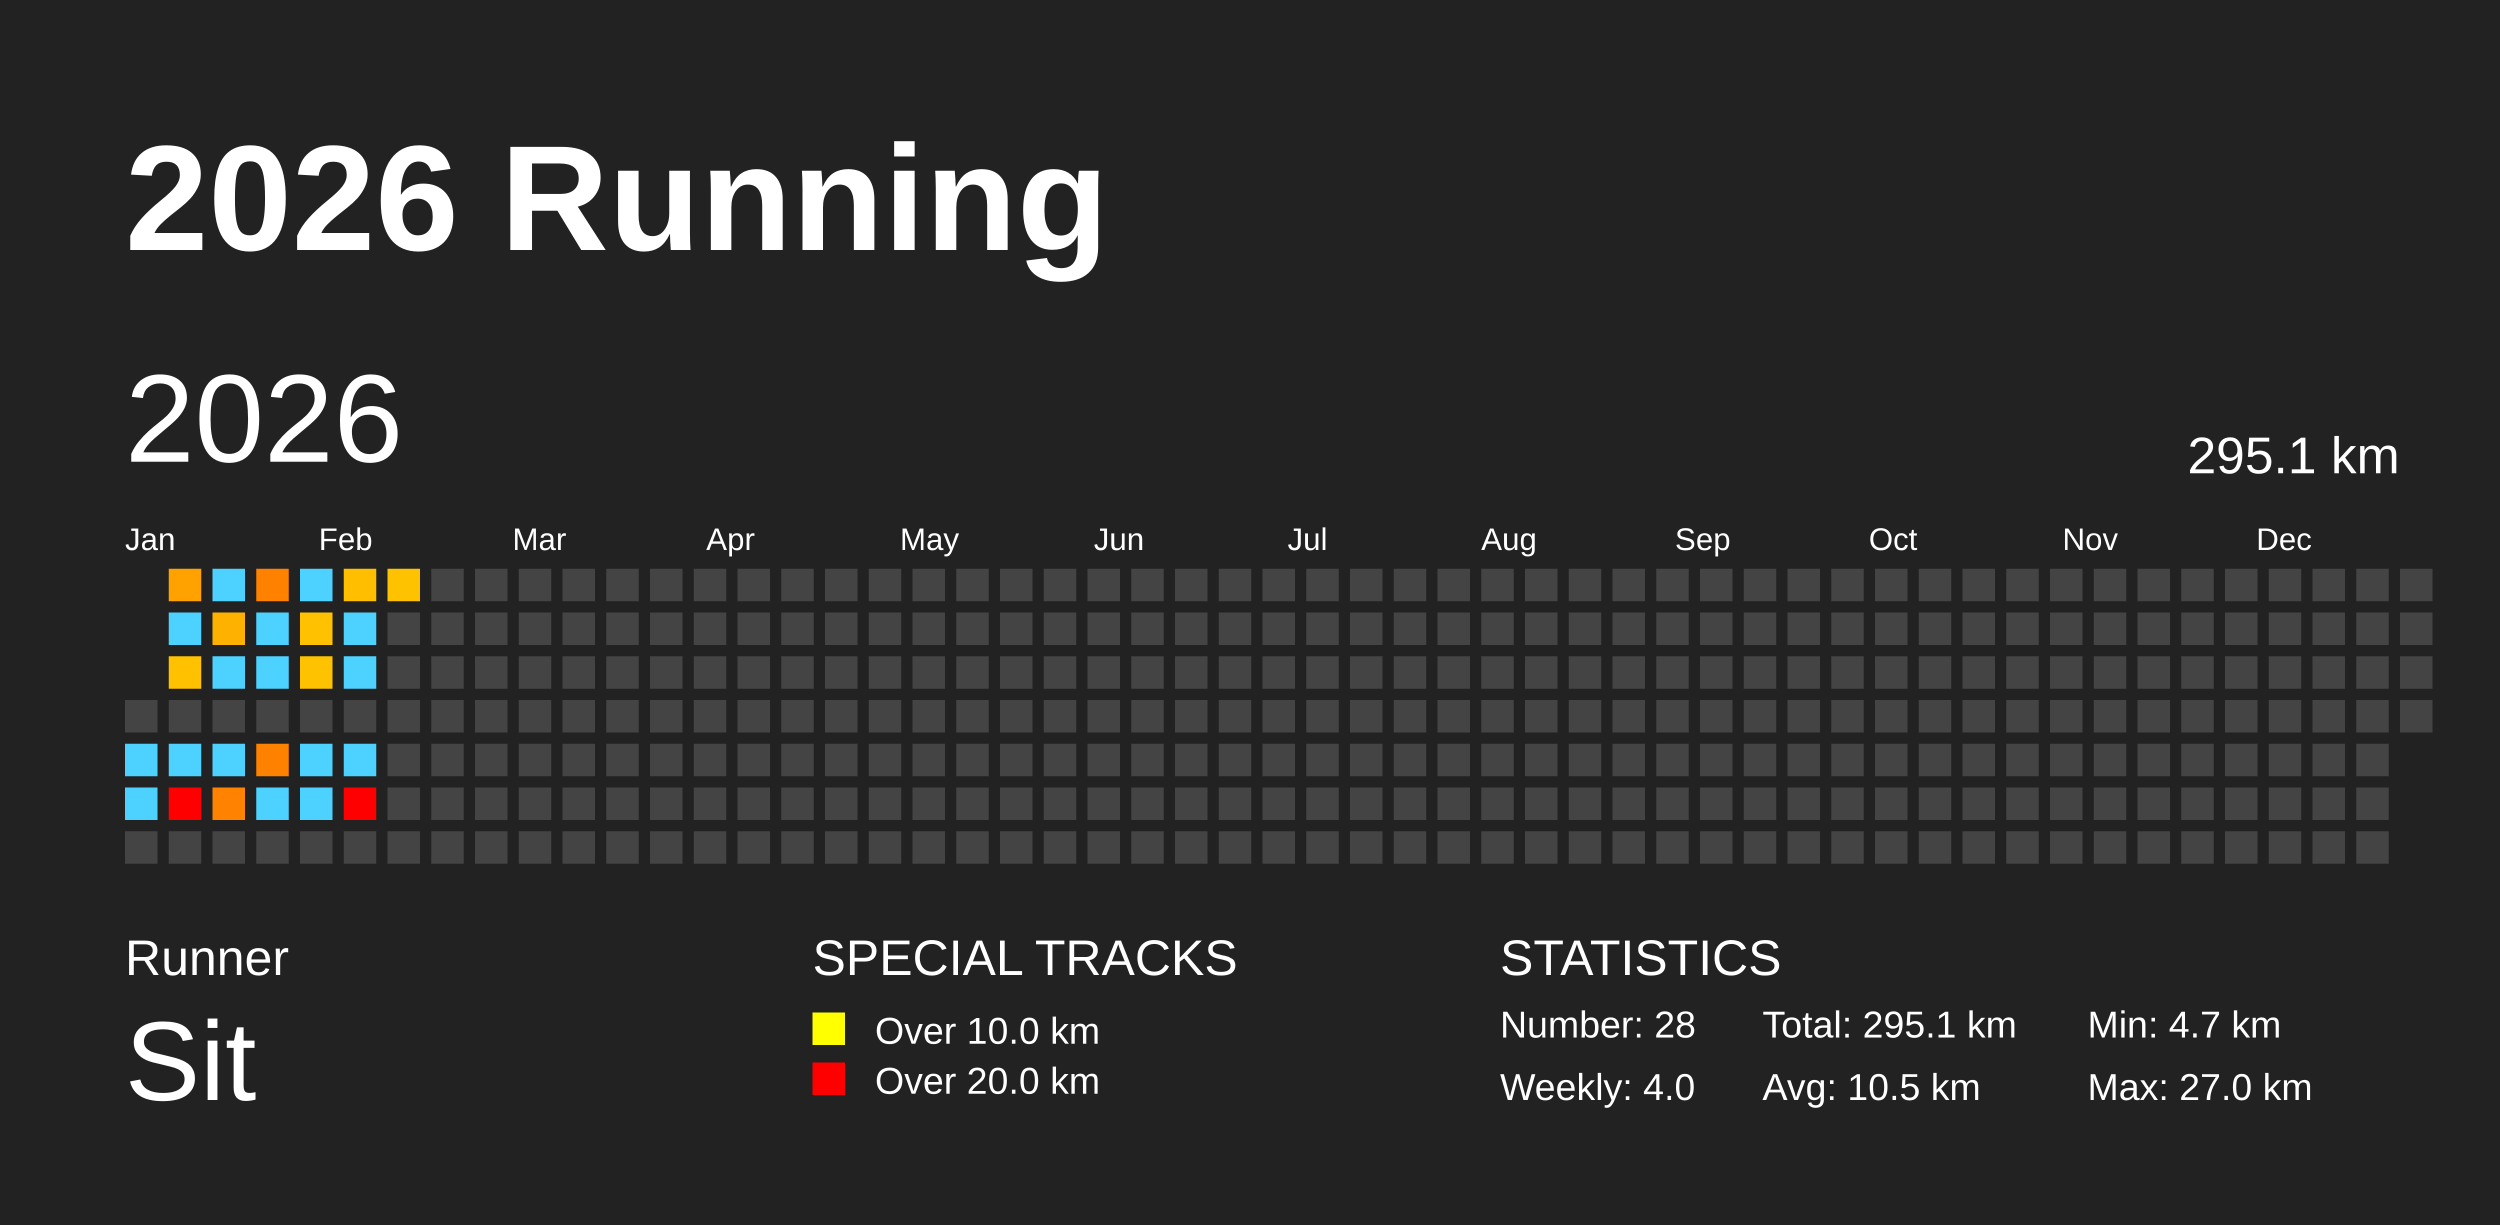
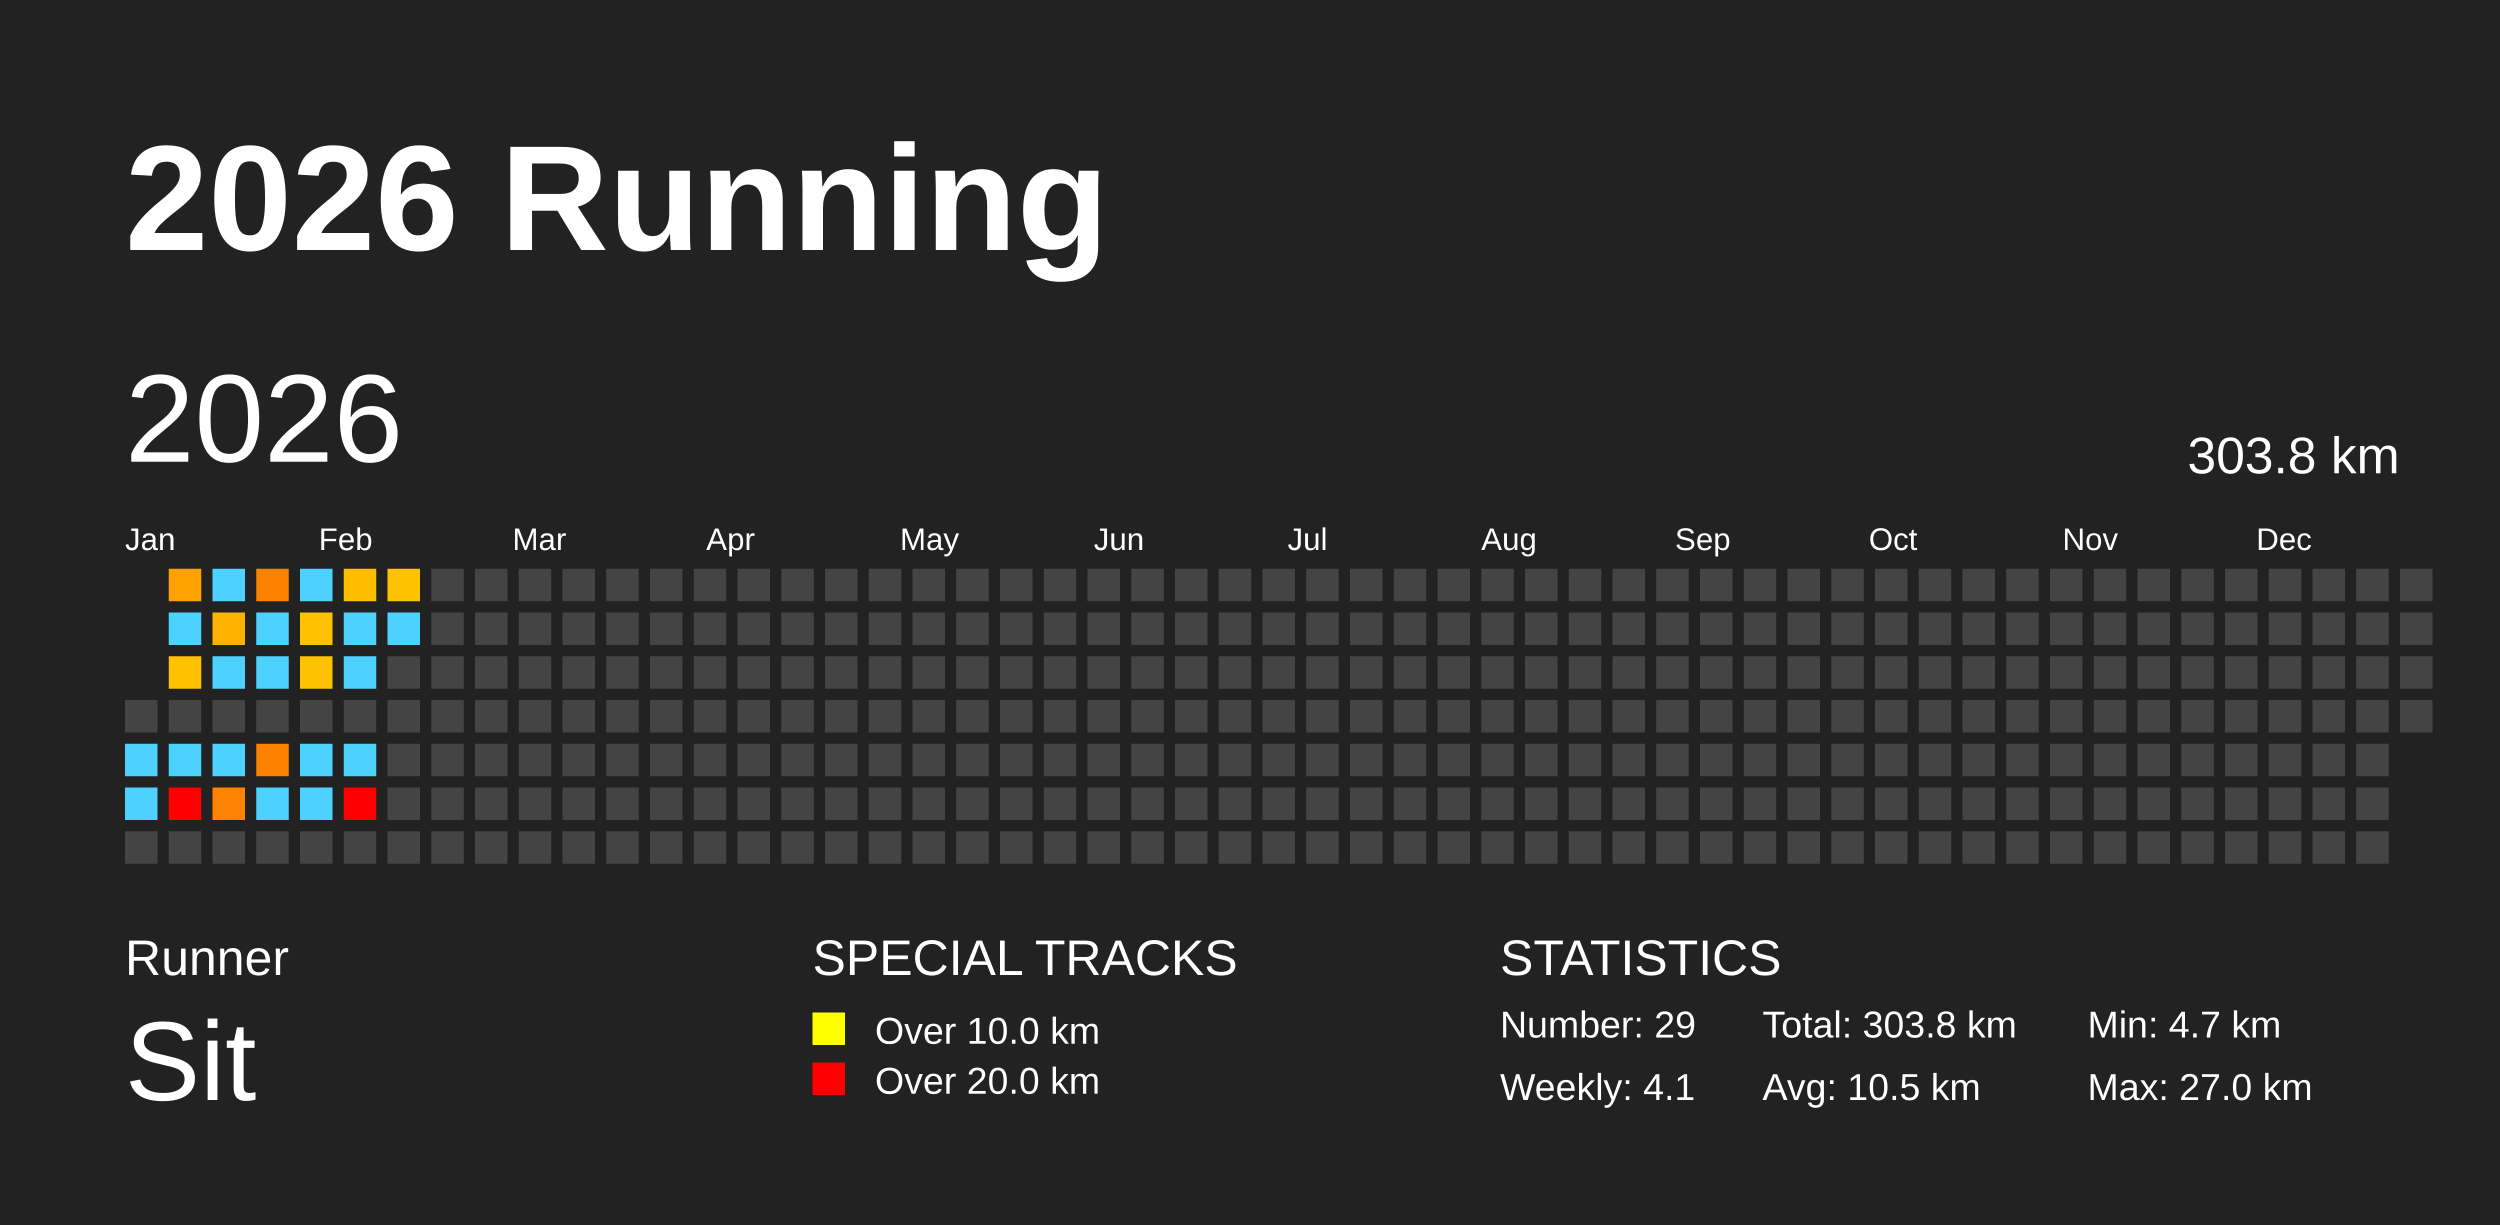
<svg xmlns="http://www.w3.org/2000/svg" baseProfile="full" height="98mm" version="1.1" viewBox="0,0,200,98" width="200mm">
  <defs />
  <rect fill="#222222" height="98" width="200" x="0" y="0" />
  <text fill="#FFFFFF" style="font-size:12px; font-family:Arial; font-weight:bold;" x="10" y="20">2026 Running</text>
  <text fill="#FFFFFF" style="font-size:4px; font-family:Arial" x="10" y="78">Runner</text>
  <text fill="#FFFFFF" style="font-size:9px; font-family:Arial" x="10" y="88">Sit</text>
  <text fill="#FFFFFF" style="font-size:4px; font-family:Arial" x="65" y="78">SPECIAL TRACKS</text>
  <rect fill="yellow" height="2.6" width="2.6" x="65" y="81" />
  <text fill="#FFFFFF" style="font-size:3px; font-family:Arial" x="70" y="83.5">Over 10.0 km</text>
  <rect fill="red" height="2.6" width="2.6" x="65" y="85" />
  <text fill="#FFFFFF" style="font-size:3px; font-family:Arial" x="70" y="87.5">Over 20.0 km</text>
  <text fill="#FFFFFF" style="font-size:4px; font-family:Arial" x="120" y="78">STATISTICS</text>
-   <text fill="#FFFFFF" style="font-size:3px; font-family:Arial" x="120" y="83">Number: 28</text>
-   <text fill="#FFFFFF" style="font-size:3px; font-family:Arial" x="120" y="88">Weekly: 4.0</text>
-   <text fill="#FFFFFF" style="font-size:3px; font-family:Arial" x="141" y="83">Total: 295.1 km</text>
+   <text fill="#FFFFFF" style="font-size:3px; font-family:Arial" x="120" y="83">Number: 29</text>
+   <text fill="#FFFFFF" style="font-size:3px; font-family:Arial" x="120" y="88">Weekly: 4.1</text>
+   <text fill="#FFFFFF" style="font-size:3px; font-family:Arial" x="141" y="83">Total: 303.8 km</text>
  <text fill="#FFFFFF" style="font-size:3px; font-family:Arial" x="141" y="88">Avg: 10.5 km</text>
  <text fill="#FFFFFF" style="font-size:3px; font-family:Arial" x="167" y="83">Min: 4.7 km</text>
  <text fill="#FFFFFF" style="font-size:3px; font-family:Arial" x="167" y="88">Max: 27.0 km</text>
  <text dominant-baseline="hanging" fill="#FFFFFF" style="font-size:10.0px; font-family:Arial;" x="10" y="30">2026</text>
-   <text dominant-baseline="hanging" fill="#FFFFFF" style="font-size:4.125px; font-family:Arial;" x="175" y="35">295.1 km</text>
+   <text dominant-baseline="hanging" fill="#FFFFFF" style="font-size:4.125px; font-family:Arial;" x="175" y="35">303.8 km</text>
  <text fill="#FFFFFF" style="font-size:2.5px; font-family:Arial" x="10.0" y="44">Jan</text>
  <text fill="#FFFFFF" style="font-size:2.5px; font-family:Arial" x="25.5" y="44">Feb</text>
  <text fill="#FFFFFF" style="font-size:2.5px; font-family:Arial" x="41.0" y="44">Mar</text>
  <text fill="#FFFFFF" style="font-size:2.5px; font-family:Arial" x="56.5" y="44">Apr</text>
  <text fill="#FFFFFF" style="font-size:2.5px; font-family:Arial" x="72.0" y="44">May</text>
  <text fill="#FFFFFF" style="font-size:2.5px; font-family:Arial" x="87.5" y="44">Jun</text>
  <text fill="#FFFFFF" style="font-size:2.5px; font-family:Arial" x="103.0" y="44">Jul</text>
  <text fill="#FFFFFF" style="font-size:2.5px; font-family:Arial" x="118.5" y="44">Aug</text>
  <text fill="#FFFFFF" style="font-size:2.5px; font-family:Arial" x="134.0" y="44">Sep</text>
  <text fill="#FFFFFF" style="font-size:2.5px; font-family:Arial" x="149.5" y="44">Oct</text>
  <text fill="#FFFFFF" style="font-size:2.5px; font-family:Arial" x="165.0" y="44">Nov</text>
  <text fill="#FFFFFF" style="font-size:2.5px; font-family:Arial" x="180.5" y="44">Dec</text>
  <rect fill="#444444" height="2.6" width="2.6" x="10.0" y="56.0" />
  <rect fill="#4dd2ff" height="2.6" width="2.6" x="10.0" y="59.5" />
  <rect fill="#4dd2ff" height="2.6" width="2.6" x="10.0" y="63.0" />
  <rect fill="#444444" height="2.6" width="2.6" x="10.0" y="66.5" />
  <rect fill="#ffa200" height="2.6" width="2.6" x="13.5" y="45.5" />
  <rect fill="#4dd2ff" height="2.6" width="2.6" x="13.5" y="49.0" />
  <rect fill="#ffc100" height="2.6" width="2.6" x="13.5" y="52.5" />
  <rect fill="#444444" height="2.6" width="2.6" x="13.5" y="56.0" />
  <rect fill="#4dd2ff" height="2.6" width="2.6" x="13.5" y="59.5" />
  <rect fill="red" height="2.6" width="2.6" x="13.5" y="63.0" />
  <rect fill="#444444" height="2.6" width="2.6" x="13.5" y="66.5" />
  <rect fill="#4dd2ff" height="2.6" width="2.6" x="17.0" y="45.5" />
  <rect fill="#ffb100" height="2.6" width="2.6" x="17.0" y="49.0" />
  <rect fill="#4dd2ff" height="2.6" width="2.6" x="17.0" y="52.5" />
  <rect fill="#444444" height="2.6" width="2.6" x="17.0" y="56.0" />
  <rect fill="#4dd2ff" height="2.6" width="2.6" x="17.0" y="59.5" />
  <rect fill="#ff8200" height="2.6" width="2.6" x="17.0" y="63.0" />
  <rect fill="#444444" height="2.6" width="2.6" x="17.0" y="66.5" />
  <rect fill="#ff8100" height="2.6" width="2.6" x="20.5" y="45.5" />
  <rect fill="#4dd2ff" height="2.6" width="2.6" x="20.5" y="49.0" />
  <rect fill="#4dd2ff" height="2.6" width="2.6" x="20.5" y="52.5" />
  <rect fill="#444444" height="2.6" width="2.6" x="20.5" y="56.0" />
  <rect fill="#ff8100" height="2.6" width="2.6" x="20.5" y="59.5" />
  <rect fill="#4dd2ff" height="2.6" width="2.6" x="20.5" y="63.0" />
  <rect fill="#444444" height="2.6" width="2.6" x="20.5" y="66.5" />
  <rect fill="#4dd2ff" height="2.6" width="2.6" x="24.0" y="45.5" />
  <rect fill="#ffc100" height="2.6" width="2.6" x="24.0" y="49.0" />
  <rect fill="#ffc200" height="2.6" width="2.6" x="24.0" y="52.5" />
  <rect fill="#444444" height="2.6" width="2.6" x="24.0" y="56.0" />
  <rect fill="#4dd2ff" height="2.6" width="2.6" x="24.0" y="59.5" />
  <rect fill="#4dd2ff" height="2.6" width="2.6" x="24.0" y="63.0" />
  <rect fill="#444444" height="2.6" width="2.6" x="24.0" y="66.5" />
  <rect fill="#ffbf00" height="2.6" width="2.6" x="27.5" y="45.5" />
  <rect fill="#4dd2ff" height="2.6" width="2.6" x="27.5" y="49.0" />
  <rect fill="#4dd2ff" height="2.6" width="2.6" x="27.5" y="52.5" />
  <rect fill="#444444" height="2.6" width="2.6" x="27.5" y="56.0" />
  <rect fill="#4dd2ff" height="2.6" width="2.6" x="27.5" y="59.5" />
  <rect fill="red" height="2.6" width="2.6" x="27.5" y="63.0" />
  <rect fill="#444444" height="2.6" width="2.6" x="27.5" y="66.5" />
  <rect fill="#ffc200" height="2.6" width="2.6" x="31.0" y="45.5" />
-   <rect fill="#444444" height="2.6" width="2.6" x="31.0" y="49.0" />
+   <rect fill="#4dd2ff" height="2.6" width="2.6" x="31.0" y="49.0" />
  <rect fill="#444444" height="2.6" width="2.6" x="31.0" y="52.5" />
  <rect fill="#444444" height="2.6" width="2.6" x="31.0" y="56.0" />
  <rect fill="#444444" height="2.6" width="2.6" x="31.0" y="59.5" />
  <rect fill="#444444" height="2.6" width="2.6" x="31.0" y="63.0" />
  <rect fill="#444444" height="2.6" width="2.6" x="31.0" y="66.5" />
  <rect fill="#444444" height="2.6" width="2.6" x="34.5" y="45.5" />
  <rect fill="#444444" height="2.6" width="2.6" x="34.5" y="49.0" />
  <rect fill="#444444" height="2.6" width="2.6" x="34.5" y="52.5" />
  <rect fill="#444444" height="2.6" width="2.6" x="34.5" y="56.0" />
  <rect fill="#444444" height="2.6" width="2.6" x="34.5" y="59.5" />
  <rect fill="#444444" height="2.6" width="2.6" x="34.5" y="63.0" />
  <rect fill="#444444" height="2.6" width="2.6" x="34.5" y="66.5" />
  <rect fill="#444444" height="2.6" width="2.6" x="38.0" y="45.5" />
  <rect fill="#444444" height="2.6" width="2.6" x="38.0" y="49.0" />
  <rect fill="#444444" height="2.6" width="2.6" x="38.0" y="52.5" />
  <rect fill="#444444" height="2.6" width="2.6" x="38.0" y="56.0" />
  <rect fill="#444444" height="2.6" width="2.6" x="38.0" y="59.5" />
  <rect fill="#444444" height="2.6" width="2.6" x="38.0" y="63.0" />
  <rect fill="#444444" height="2.6" width="2.6" x="38.0" y="66.5" />
  <rect fill="#444444" height="2.6" width="2.6" x="41.5" y="45.5" />
  <rect fill="#444444" height="2.6" width="2.6" x="41.5" y="49.0" />
  <rect fill="#444444" height="2.6" width="2.6" x="41.5" y="52.5" />
  <rect fill="#444444" height="2.6" width="2.6" x="41.5" y="56.0" />
  <rect fill="#444444" height="2.6" width="2.6" x="41.5" y="59.5" />
  <rect fill="#444444" height="2.6" width="2.6" x="41.5" y="63.0" />
  <rect fill="#444444" height="2.6" width="2.6" x="41.5" y="66.5" />
  <rect fill="#444444" height="2.6" width="2.6" x="45.0" y="45.5" />
  <rect fill="#444444" height="2.6" width="2.6" x="45.0" y="49.0" />
  <rect fill="#444444" height="2.6" width="2.6" x="45.0" y="52.5" />
  <rect fill="#444444" height="2.6" width="2.6" x="45.0" y="56.0" />
  <rect fill="#444444" height="2.6" width="2.6" x="45.0" y="59.5" />
  <rect fill="#444444" height="2.6" width="2.6" x="45.0" y="63.0" />
  <rect fill="#444444" height="2.6" width="2.6" x="45.0" y="66.5" />
  <rect fill="#444444" height="2.6" width="2.6" x="48.5" y="45.5" />
  <rect fill="#444444" height="2.6" width="2.6" x="48.5" y="49.0" />
  <rect fill="#444444" height="2.6" width="2.6" x="48.5" y="52.5" />
  <rect fill="#444444" height="2.6" width="2.6" x="48.5" y="56.0" />
  <rect fill="#444444" height="2.6" width="2.6" x="48.5" y="59.5" />
  <rect fill="#444444" height="2.6" width="2.6" x="48.5" y="63.0" />
  <rect fill="#444444" height="2.6" width="2.6" x="48.5" y="66.5" />
  <rect fill="#444444" height="2.6" width="2.6" x="52.0" y="45.5" />
  <rect fill="#444444" height="2.6" width="2.6" x="52.0" y="49.0" />
  <rect fill="#444444" height="2.6" width="2.6" x="52.0" y="52.5" />
  <rect fill="#444444" height="2.6" width="2.6" x="52.0" y="56.0" />
  <rect fill="#444444" height="2.6" width="2.6" x="52.0" y="59.5" />
  <rect fill="#444444" height="2.6" width="2.6" x="52.0" y="63.0" />
  <rect fill="#444444" height="2.6" width="2.6" x="52.0" y="66.5" />
  <rect fill="#444444" height="2.6" width="2.6" x="55.5" y="45.5" />
  <rect fill="#444444" height="2.6" width="2.6" x="55.5" y="49.0" />
  <rect fill="#444444" height="2.6" width="2.6" x="55.5" y="52.5" />
  <rect fill="#444444" height="2.6" width="2.6" x="55.5" y="56.0" />
  <rect fill="#444444" height="2.6" width="2.6" x="55.5" y="59.5" />
  <rect fill="#444444" height="2.6" width="2.6" x="55.5" y="63.0" />
  <rect fill="#444444" height="2.6" width="2.6" x="55.5" y="66.5" />
  <rect fill="#444444" height="2.6" width="2.6" x="59.0" y="45.5" />
  <rect fill="#444444" height="2.6" width="2.6" x="59.0" y="49.0" />
  <rect fill="#444444" height="2.6" width="2.6" x="59.0" y="52.5" />
  <rect fill="#444444" height="2.6" width="2.6" x="59.0" y="56.0" />
  <rect fill="#444444" height="2.6" width="2.6" x="59.0" y="59.5" />
  <rect fill="#444444" height="2.6" width="2.6" x="59.0" y="63.0" />
  <rect fill="#444444" height="2.6" width="2.6" x="59.0" y="66.5" />
  <rect fill="#444444" height="2.6" width="2.6" x="62.5" y="45.5" />
  <rect fill="#444444" height="2.6" width="2.6" x="62.5" y="49.0" />
  <rect fill="#444444" height="2.6" width="2.6" x="62.5" y="52.5" />
  <rect fill="#444444" height="2.6" width="2.6" x="62.5" y="56.0" />
  <rect fill="#444444" height="2.6" width="2.6" x="62.5" y="59.5" />
  <rect fill="#444444" height="2.6" width="2.6" x="62.5" y="63.0" />
  <rect fill="#444444" height="2.6" width="2.6" x="62.5" y="66.5" />
  <rect fill="#444444" height="2.6" width="2.6" x="66.0" y="45.5" />
  <rect fill="#444444" height="2.6" width="2.6" x="66.0" y="49.0" />
  <rect fill="#444444" height="2.6" width="2.6" x="66.0" y="52.5" />
  <rect fill="#444444" height="2.6" width="2.6" x="66.0" y="56.0" />
  <rect fill="#444444" height="2.6" width="2.6" x="66.0" y="59.5" />
  <rect fill="#444444" height="2.6" width="2.6" x="66.0" y="63.0" />
  <rect fill="#444444" height="2.6" width="2.6" x="66.0" y="66.5" />
  <rect fill="#444444" height="2.6" width="2.6" x="69.5" y="45.5" />
  <rect fill="#444444" height="2.6" width="2.6" x="69.5" y="49.0" />
  <rect fill="#444444" height="2.6" width="2.6" x="69.5" y="52.5" />
  <rect fill="#444444" height="2.6" width="2.6" x="69.5" y="56.0" />
  <rect fill="#444444" height="2.6" width="2.6" x="69.5" y="59.5" />
  <rect fill="#444444" height="2.6" width="2.6" x="69.5" y="63.0" />
  <rect fill="#444444" height="2.6" width="2.6" x="69.5" y="66.5" />
  <rect fill="#444444" height="2.6" width="2.6" x="73.0" y="45.5" />
  <rect fill="#444444" height="2.6" width="2.6" x="73.0" y="49.0" />
  <rect fill="#444444" height="2.6" width="2.6" x="73.0" y="52.5" />
  <rect fill="#444444" height="2.6" width="2.6" x="73.0" y="56.0" />
  <rect fill="#444444" height="2.6" width="2.6" x="73.0" y="59.5" />
  <rect fill="#444444" height="2.6" width="2.6" x="73.0" y="63.0" />
  <rect fill="#444444" height="2.6" width="2.6" x="73.0" y="66.5" />
  <rect fill="#444444" height="2.6" width="2.6" x="76.5" y="45.5" />
  <rect fill="#444444" height="2.6" width="2.6" x="76.5" y="49.0" />
  <rect fill="#444444" height="2.6" width="2.6" x="76.5" y="52.5" />
  <rect fill="#444444" height="2.6" width="2.6" x="76.5" y="56.0" />
  <rect fill="#444444" height="2.6" width="2.6" x="76.5" y="59.5" />
  <rect fill="#444444" height="2.6" width="2.6" x="76.5" y="63.0" />
  <rect fill="#444444" height="2.6" width="2.6" x="76.5" y="66.5" />
  <rect fill="#444444" height="2.6" width="2.6" x="80.0" y="45.5" />
  <rect fill="#444444" height="2.6" width="2.6" x="80.0" y="49.0" />
  <rect fill="#444444" height="2.6" width="2.6" x="80.0" y="52.5" />
  <rect fill="#444444" height="2.6" width="2.6" x="80.0" y="56.0" />
  <rect fill="#444444" height="2.6" width="2.6" x="80.0" y="59.5" />
  <rect fill="#444444" height="2.6" width="2.6" x="80.0" y="63.0" />
  <rect fill="#444444" height="2.6" width="2.6" x="80.0" y="66.5" />
  <rect fill="#444444" height="2.6" width="2.6" x="83.5" y="45.5" />
  <rect fill="#444444" height="2.6" width="2.6" x="83.5" y="49.0" />
  <rect fill="#444444" height="2.6" width="2.6" x="83.5" y="52.5" />
  <rect fill="#444444" height="2.6" width="2.6" x="83.5" y="56.0" />
  <rect fill="#444444" height="2.6" width="2.6" x="83.5" y="59.5" />
  <rect fill="#444444" height="2.6" width="2.6" x="83.5" y="63.0" />
  <rect fill="#444444" height="2.6" width="2.6" x="83.5" y="66.5" />
  <rect fill="#444444" height="2.6" width="2.6" x="87.0" y="45.5" />
  <rect fill="#444444" height="2.6" width="2.6" x="87.0" y="49.0" />
  <rect fill="#444444" height="2.6" width="2.6" x="87.0" y="52.5" />
  <rect fill="#444444" height="2.6" width="2.6" x="87.0" y="56.0" />
  <rect fill="#444444" height="2.6" width="2.6" x="87.0" y="59.5" />
  <rect fill="#444444" height="2.6" width="2.6" x="87.0" y="63.0" />
  <rect fill="#444444" height="2.6" width="2.6" x="87.0" y="66.5" />
  <rect fill="#444444" height="2.6" width="2.6" x="90.5" y="45.5" />
  <rect fill="#444444" height="2.6" width="2.6" x="90.5" y="49.0" />
  <rect fill="#444444" height="2.6" width="2.6" x="90.5" y="52.5" />
  <rect fill="#444444" height="2.6" width="2.6" x="90.5" y="56.0" />
  <rect fill="#444444" height="2.6" width="2.6" x="90.5" y="59.5" />
  <rect fill="#444444" height="2.6" width="2.6" x="90.5" y="63.0" />
  <rect fill="#444444" height="2.6" width="2.6" x="90.5" y="66.5" />
  <rect fill="#444444" height="2.6" width="2.6" x="94.0" y="45.5" />
  <rect fill="#444444" height="2.6" width="2.6" x="94.0" y="49.0" />
  <rect fill="#444444" height="2.6" width="2.6" x="94.0" y="52.5" />
  <rect fill="#444444" height="2.6" width="2.6" x="94.0" y="56.0" />
  <rect fill="#444444" height="2.6" width="2.6" x="94.0" y="59.5" />
  <rect fill="#444444" height="2.6" width="2.6" x="94.0" y="63.0" />
  <rect fill="#444444" height="2.6" width="2.6" x="94.0" y="66.5" />
  <rect fill="#444444" height="2.6" width="2.6" x="97.5" y="45.5" />
  <rect fill="#444444" height="2.6" width="2.6" x="97.5" y="49.0" />
  <rect fill="#444444" height="2.6" width="2.6" x="97.5" y="52.5" />
  <rect fill="#444444" height="2.6" width="2.6" x="97.5" y="56.0" />
  <rect fill="#444444" height="2.6" width="2.6" x="97.5" y="59.5" />
  <rect fill="#444444" height="2.6" width="2.6" x="97.5" y="63.0" />
  <rect fill="#444444" height="2.6" width="2.6" x="97.5" y="66.5" />
  <rect fill="#444444" height="2.6" width="2.6" x="101.0" y="45.5" />
  <rect fill="#444444" height="2.6" width="2.6" x="101.0" y="49.0" />
  <rect fill="#444444" height="2.6" width="2.6" x="101.0" y="52.5" />
  <rect fill="#444444" height="2.6" width="2.6" x="101.0" y="56.0" />
  <rect fill="#444444" height="2.6" width="2.6" x="101.0" y="59.5" />
  <rect fill="#444444" height="2.6" width="2.6" x="101.0" y="63.0" />
  <rect fill="#444444" height="2.6" width="2.6" x="101.0" y="66.5" />
  <rect fill="#444444" height="2.6" width="2.6" x="104.5" y="45.5" />
  <rect fill="#444444" height="2.6" width="2.6" x="104.5" y="49.0" />
  <rect fill="#444444" height="2.6" width="2.6" x="104.5" y="52.5" />
  <rect fill="#444444" height="2.6" width="2.6" x="104.5" y="56.0" />
  <rect fill="#444444" height="2.6" width="2.6" x="104.5" y="59.5" />
  <rect fill="#444444" height="2.6" width="2.6" x="104.5" y="63.0" />
  <rect fill="#444444" height="2.6" width="2.6" x="104.5" y="66.5" />
  <rect fill="#444444" height="2.6" width="2.6" x="108.0" y="45.5" />
  <rect fill="#444444" height="2.6" width="2.6" x="108.0" y="49.0" />
  <rect fill="#444444" height="2.6" width="2.6" x="108.0" y="52.5" />
  <rect fill="#444444" height="2.6" width="2.6" x="108.0" y="56.0" />
  <rect fill="#444444" height="2.6" width="2.6" x="108.0" y="59.5" />
  <rect fill="#444444" height="2.6" width="2.6" x="108.0" y="63.0" />
  <rect fill="#444444" height="2.6" width="2.6" x="108.0" y="66.5" />
  <rect fill="#444444" height="2.6" width="2.6" x="111.5" y="45.5" />
  <rect fill="#444444" height="2.6" width="2.6" x="111.5" y="49.0" />
  <rect fill="#444444" height="2.6" width="2.6" x="111.5" y="52.5" />
  <rect fill="#444444" height="2.6" width="2.6" x="111.5" y="56.0" />
  <rect fill="#444444" height="2.6" width="2.6" x="111.5" y="59.5" />
  <rect fill="#444444" height="2.6" width="2.6" x="111.5" y="63.0" />
  <rect fill="#444444" height="2.6" width="2.6" x="111.5" y="66.5" />
  <rect fill="#444444" height="2.6" width="2.6" x="115.0" y="45.5" />
  <rect fill="#444444" height="2.6" width="2.6" x="115.0" y="49.0" />
  <rect fill="#444444" height="2.6" width="2.6" x="115.0" y="52.5" />
  <rect fill="#444444" height="2.6" width="2.6" x="115.0" y="56.0" />
  <rect fill="#444444" height="2.6" width="2.6" x="115.0" y="59.5" />
  <rect fill="#444444" height="2.6" width="2.6" x="115.0" y="63.0" />
  <rect fill="#444444" height="2.6" width="2.6" x="115.0" y="66.5" />
  <rect fill="#444444" height="2.6" width="2.6" x="118.5" y="45.5" />
  <rect fill="#444444" height="2.6" width="2.6" x="118.5" y="49.0" />
  <rect fill="#444444" height="2.6" width="2.6" x="118.5" y="52.5" />
  <rect fill="#444444" height="2.6" width="2.6" x="118.5" y="56.0" />
  <rect fill="#444444" height="2.6" width="2.6" x="118.5" y="59.5" />
  <rect fill="#444444" height="2.6" width="2.6" x="118.5" y="63.0" />
  <rect fill="#444444" height="2.6" width="2.6" x="118.5" y="66.5" />
  <rect fill="#444444" height="2.6" width="2.6" x="122.0" y="45.5" />
  <rect fill="#444444" height="2.6" width="2.6" x="122.0" y="49.0" />
  <rect fill="#444444" height="2.6" width="2.6" x="122.0" y="52.5" />
  <rect fill="#444444" height="2.6" width="2.6" x="122.0" y="56.0" />
  <rect fill="#444444" height="2.6" width="2.6" x="122.0" y="59.5" />
  <rect fill="#444444" height="2.6" width="2.6" x="122.0" y="63.0" />
  <rect fill="#444444" height="2.6" width="2.6" x="122.0" y="66.5" />
  <rect fill="#444444" height="2.6" width="2.6" x="125.5" y="45.5" />
  <rect fill="#444444" height="2.6" width="2.6" x="125.5" y="49.0" />
  <rect fill="#444444" height="2.6" width="2.6" x="125.5" y="52.5" />
  <rect fill="#444444" height="2.6" width="2.6" x="125.5" y="56.0" />
  <rect fill="#444444" height="2.6" width="2.6" x="125.5" y="59.5" />
  <rect fill="#444444" height="2.6" width="2.6" x="125.5" y="63.0" />
  <rect fill="#444444" height="2.6" width="2.6" x="125.5" y="66.5" />
  <rect fill="#444444" height="2.6" width="2.6" x="129.0" y="45.5" />
  <rect fill="#444444" height="2.6" width="2.6" x="129.0" y="49.0" />
  <rect fill="#444444" height="2.6" width="2.6" x="129.0" y="52.5" />
  <rect fill="#444444" height="2.6" width="2.6" x="129.0" y="56.0" />
  <rect fill="#444444" height="2.6" width="2.6" x="129.0" y="59.5" />
  <rect fill="#444444" height="2.6" width="2.6" x="129.0" y="63.0" />
  <rect fill="#444444" height="2.6" width="2.6" x="129.0" y="66.5" />
  <rect fill="#444444" height="2.6" width="2.6" x="132.5" y="45.5" />
  <rect fill="#444444" height="2.6" width="2.6" x="132.5" y="49.0" />
  <rect fill="#444444" height="2.6" width="2.6" x="132.5" y="52.5" />
  <rect fill="#444444" height="2.6" width="2.6" x="132.5" y="56.0" />
  <rect fill="#444444" height="2.6" width="2.6" x="132.5" y="59.5" />
  <rect fill="#444444" height="2.6" width="2.6" x="132.5" y="63.0" />
  <rect fill="#444444" height="2.6" width="2.6" x="132.5" y="66.5" />
  <rect fill="#444444" height="2.6" width="2.6" x="136.0" y="45.5" />
  <rect fill="#444444" height="2.6" width="2.6" x="136.0" y="49.0" />
  <rect fill="#444444" height="2.6" width="2.6" x="136.0" y="52.5" />
  <rect fill="#444444" height="2.6" width="2.6" x="136.0" y="56.0" />
  <rect fill="#444444" height="2.6" width="2.6" x="136.0" y="59.5" />
  <rect fill="#444444" height="2.6" width="2.6" x="136.0" y="63.0" />
  <rect fill="#444444" height="2.6" width="2.6" x="136.0" y="66.5" />
  <rect fill="#444444" height="2.6" width="2.6" x="139.5" y="45.5" />
  <rect fill="#444444" height="2.6" width="2.6" x="139.5" y="49.0" />
  <rect fill="#444444" height="2.6" width="2.6" x="139.5" y="52.5" />
  <rect fill="#444444" height="2.6" width="2.6" x="139.5" y="56.0" />
  <rect fill="#444444" height="2.6" width="2.6" x="139.5" y="59.5" />
  <rect fill="#444444" height="2.6" width="2.6" x="139.5" y="63.0" />
  <rect fill="#444444" height="2.6" width="2.6" x="139.5" y="66.5" />
  <rect fill="#444444" height="2.6" width="2.6" x="143.0" y="45.5" />
  <rect fill="#444444" height="2.6" width="2.6" x="143.0" y="49.0" />
  <rect fill="#444444" height="2.6" width="2.6" x="143.0" y="52.5" />
  <rect fill="#444444" height="2.6" width="2.6" x="143.0" y="56.0" />
  <rect fill="#444444" height="2.6" width="2.6" x="143.0" y="59.5" />
  <rect fill="#444444" height="2.6" width="2.6" x="143.0" y="63.0" />
  <rect fill="#444444" height="2.6" width="2.6" x="143.0" y="66.5" />
  <rect fill="#444444" height="2.6" width="2.6" x="146.5" y="45.5" />
  <rect fill="#444444" height="2.6" width="2.6" x="146.5" y="49.0" />
  <rect fill="#444444" height="2.6" width="2.6" x="146.5" y="52.5" />
  <rect fill="#444444" height="2.6" width="2.6" x="146.5" y="56.0" />
  <rect fill="#444444" height="2.6" width="2.6" x="146.5" y="59.5" />
  <rect fill="#444444" height="2.6" width="2.6" x="146.5" y="63.0" />
  <rect fill="#444444" height="2.6" width="2.6" x="146.5" y="66.5" />
  <rect fill="#444444" height="2.6" width="2.6" x="150.0" y="45.5" />
  <rect fill="#444444" height="2.6" width="2.6" x="150.0" y="49.0" />
  <rect fill="#444444" height="2.6" width="2.6" x="150.0" y="52.5" />
  <rect fill="#444444" height="2.6" width="2.6" x="150.0" y="56.0" />
  <rect fill="#444444" height="2.6" width="2.6" x="150.0" y="59.5" />
  <rect fill="#444444" height="2.6" width="2.6" x="150.0" y="63.0" />
  <rect fill="#444444" height="2.6" width="2.6" x="150.0" y="66.5" />
  <rect fill="#444444" height="2.6" width="2.6" x="153.5" y="45.5" />
  <rect fill="#444444" height="2.6" width="2.6" x="153.5" y="49.0" />
  <rect fill="#444444" height="2.6" width="2.6" x="153.5" y="52.5" />
  <rect fill="#444444" height="2.6" width="2.6" x="153.5" y="56.0" />
  <rect fill="#444444" height="2.6" width="2.6" x="153.5" y="59.5" />
  <rect fill="#444444" height="2.6" width="2.6" x="153.5" y="63.0" />
  <rect fill="#444444" height="2.6" width="2.6" x="153.5" y="66.5" />
  <rect fill="#444444" height="2.6" width="2.6" x="157.0" y="45.5" />
  <rect fill="#444444" height="2.6" width="2.6" x="157.0" y="49.0" />
  <rect fill="#444444" height="2.6" width="2.6" x="157.0" y="52.5" />
  <rect fill="#444444" height="2.6" width="2.6" x="157.0" y="56.0" />
  <rect fill="#444444" height="2.6" width="2.6" x="157.0" y="59.5" />
  <rect fill="#444444" height="2.6" width="2.6" x="157.0" y="63.0" />
  <rect fill="#444444" height="2.6" width="2.6" x="157.0" y="66.5" />
  <rect fill="#444444" height="2.6" width="2.6" x="160.5" y="45.5" />
  <rect fill="#444444" height="2.6" width="2.6" x="160.5" y="49.0" />
  <rect fill="#444444" height="2.6" width="2.6" x="160.5" y="52.5" />
  <rect fill="#444444" height="2.6" width="2.6" x="160.5" y="56.0" />
  <rect fill="#444444" height="2.6" width="2.6" x="160.5" y="59.5" />
  <rect fill="#444444" height="2.6" width="2.6" x="160.5" y="63.0" />
  <rect fill="#444444" height="2.6" width="2.6" x="160.5" y="66.5" />
  <rect fill="#444444" height="2.6" width="2.6" x="164.0" y="45.5" />
  <rect fill="#444444" height="2.6" width="2.6" x="164.0" y="49.0" />
  <rect fill="#444444" height="2.6" width="2.6" x="164.0" y="52.5" />
  <rect fill="#444444" height="2.6" width="2.6" x="164.0" y="56.0" />
  <rect fill="#444444" height="2.6" width="2.6" x="164.0" y="59.5" />
  <rect fill="#444444" height="2.6" width="2.6" x="164.0" y="63.0" />
  <rect fill="#444444" height="2.6" width="2.6" x="164.0" y="66.5" />
  <rect fill="#444444" height="2.6" width="2.6" x="167.5" y="45.5" />
  <rect fill="#444444" height="2.6" width="2.6" x="167.5" y="49.0" />
  <rect fill="#444444" height="2.6" width="2.6" x="167.5" y="52.5" />
  <rect fill="#444444" height="2.6" width="2.6" x="167.5" y="56.0" />
  <rect fill="#444444" height="2.6" width="2.6" x="167.5" y="59.5" />
  <rect fill="#444444" height="2.6" width="2.6" x="167.5" y="63.0" />
  <rect fill="#444444" height="2.6" width="2.6" x="167.5" y="66.5" />
  <rect fill="#444444" height="2.6" width="2.6" x="171.0" y="45.5" />
  <rect fill="#444444" height="2.6" width="2.6" x="171.0" y="49.0" />
  <rect fill="#444444" height="2.6" width="2.6" x="171.0" y="52.5" />
  <rect fill="#444444" height="2.6" width="2.6" x="171.0" y="56.0" />
  <rect fill="#444444" height="2.6" width="2.6" x="171.0" y="59.5" />
  <rect fill="#444444" height="2.6" width="2.6" x="171.0" y="63.0" />
  <rect fill="#444444" height="2.6" width="2.6" x="171.0" y="66.5" />
  <rect fill="#444444" height="2.6" width="2.6" x="174.5" y="45.5" />
  <rect fill="#444444" height="2.6" width="2.6" x="174.5" y="49.0" />
  <rect fill="#444444" height="2.6" width="2.6" x="174.5" y="52.5" />
  <rect fill="#444444" height="2.6" width="2.6" x="174.5" y="56.0" />
  <rect fill="#444444" height="2.6" width="2.6" x="174.5" y="59.5" />
  <rect fill="#444444" height="2.6" width="2.6" x="174.5" y="63.0" />
  <rect fill="#444444" height="2.6" width="2.6" x="174.5" y="66.5" />
  <rect fill="#444444" height="2.6" width="2.6" x="178.0" y="45.5" />
  <rect fill="#444444" height="2.6" width="2.6" x="178.0" y="49.0" />
  <rect fill="#444444" height="2.6" width="2.6" x="178.0" y="52.5" />
  <rect fill="#444444" height="2.6" width="2.6" x="178.0" y="56.0" />
  <rect fill="#444444" height="2.6" width="2.6" x="178.0" y="59.5" />
  <rect fill="#444444" height="2.6" width="2.6" x="178.0" y="63.0" />
  <rect fill="#444444" height="2.6" width="2.6" x="178.0" y="66.5" />
  <rect fill="#444444" height="2.6" width="2.6" x="181.5" y="45.5" />
  <rect fill="#444444" height="2.6" width="2.6" x="181.5" y="49.0" />
  <rect fill="#444444" height="2.6" width="2.6" x="181.5" y="52.5" />
  <rect fill="#444444" height="2.6" width="2.6" x="181.5" y="56.0" />
  <rect fill="#444444" height="2.6" width="2.6" x="181.5" y="59.5" />
  <rect fill="#444444" height="2.6" width="2.6" x="181.5" y="63.0" />
  <rect fill="#444444" height="2.6" width="2.6" x="181.5" y="66.5" />
  <rect fill="#444444" height="2.6" width="2.6" x="185.0" y="45.5" />
  <rect fill="#444444" height="2.6" width="2.6" x="185.0" y="49.0" />
  <rect fill="#444444" height="2.6" width="2.6" x="185.0" y="52.5" />
  <rect fill="#444444" height="2.6" width="2.6" x="185.0" y="56.0" />
  <rect fill="#444444" height="2.6" width="2.6" x="185.0" y="59.5" />
  <rect fill="#444444" height="2.6" width="2.6" x="185.0" y="63.0" />
  <rect fill="#444444" height="2.6" width="2.6" x="185.0" y="66.5" />
  <rect fill="#444444" height="2.6" width="2.6" x="188.5" y="45.5" />
  <rect fill="#444444" height="2.6" width="2.6" x="188.5" y="49.0" />
  <rect fill="#444444" height="2.6" width="2.6" x="188.5" y="52.5" />
  <rect fill="#444444" height="2.6" width="2.6" x="188.5" y="56.0" />
  <rect fill="#444444" height="2.6" width="2.6" x="188.5" y="59.5" />
  <rect fill="#444444" height="2.6" width="2.6" x="188.5" y="63.0" />
  <rect fill="#444444" height="2.6" width="2.6" x="188.5" y="66.5" />
  <rect fill="#444444" height="2.6" width="2.6" x="192.0" y="45.5" />
  <rect fill="#444444" height="2.6" width="2.6" x="192.0" y="49.0" />
  <rect fill="#444444" height="2.6" width="2.6" x="192.0" y="52.5" />
  <rect fill="#444444" height="2.6" width="2.6" x="192.0" y="56.0" />
</svg>
